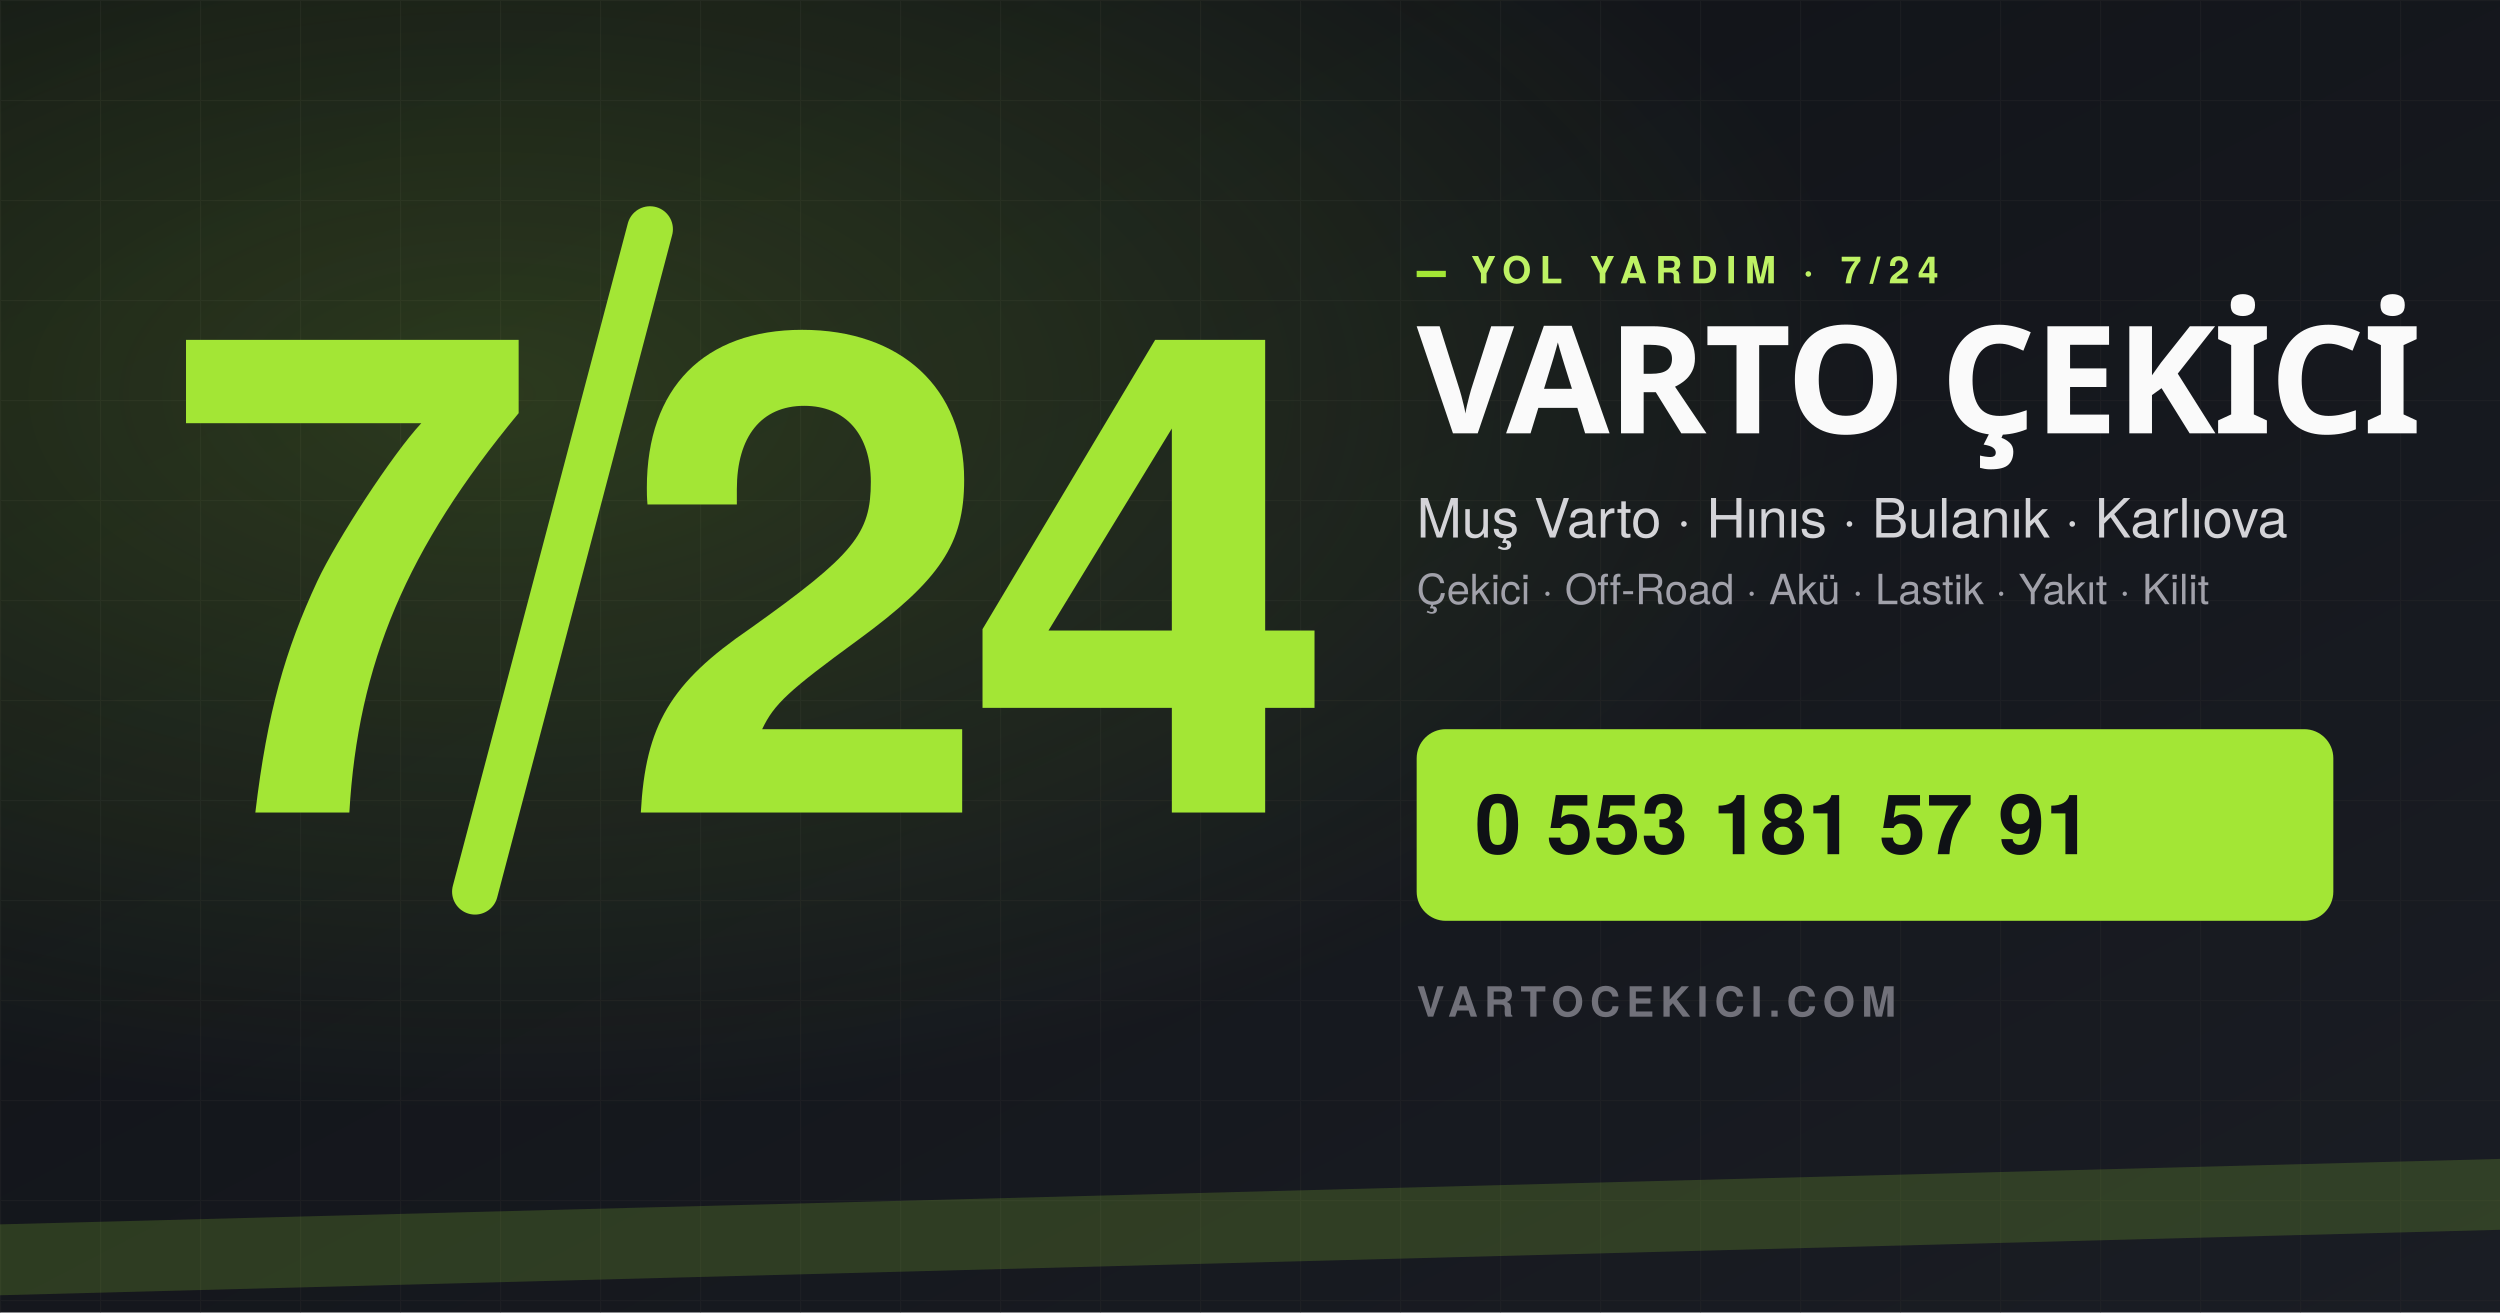
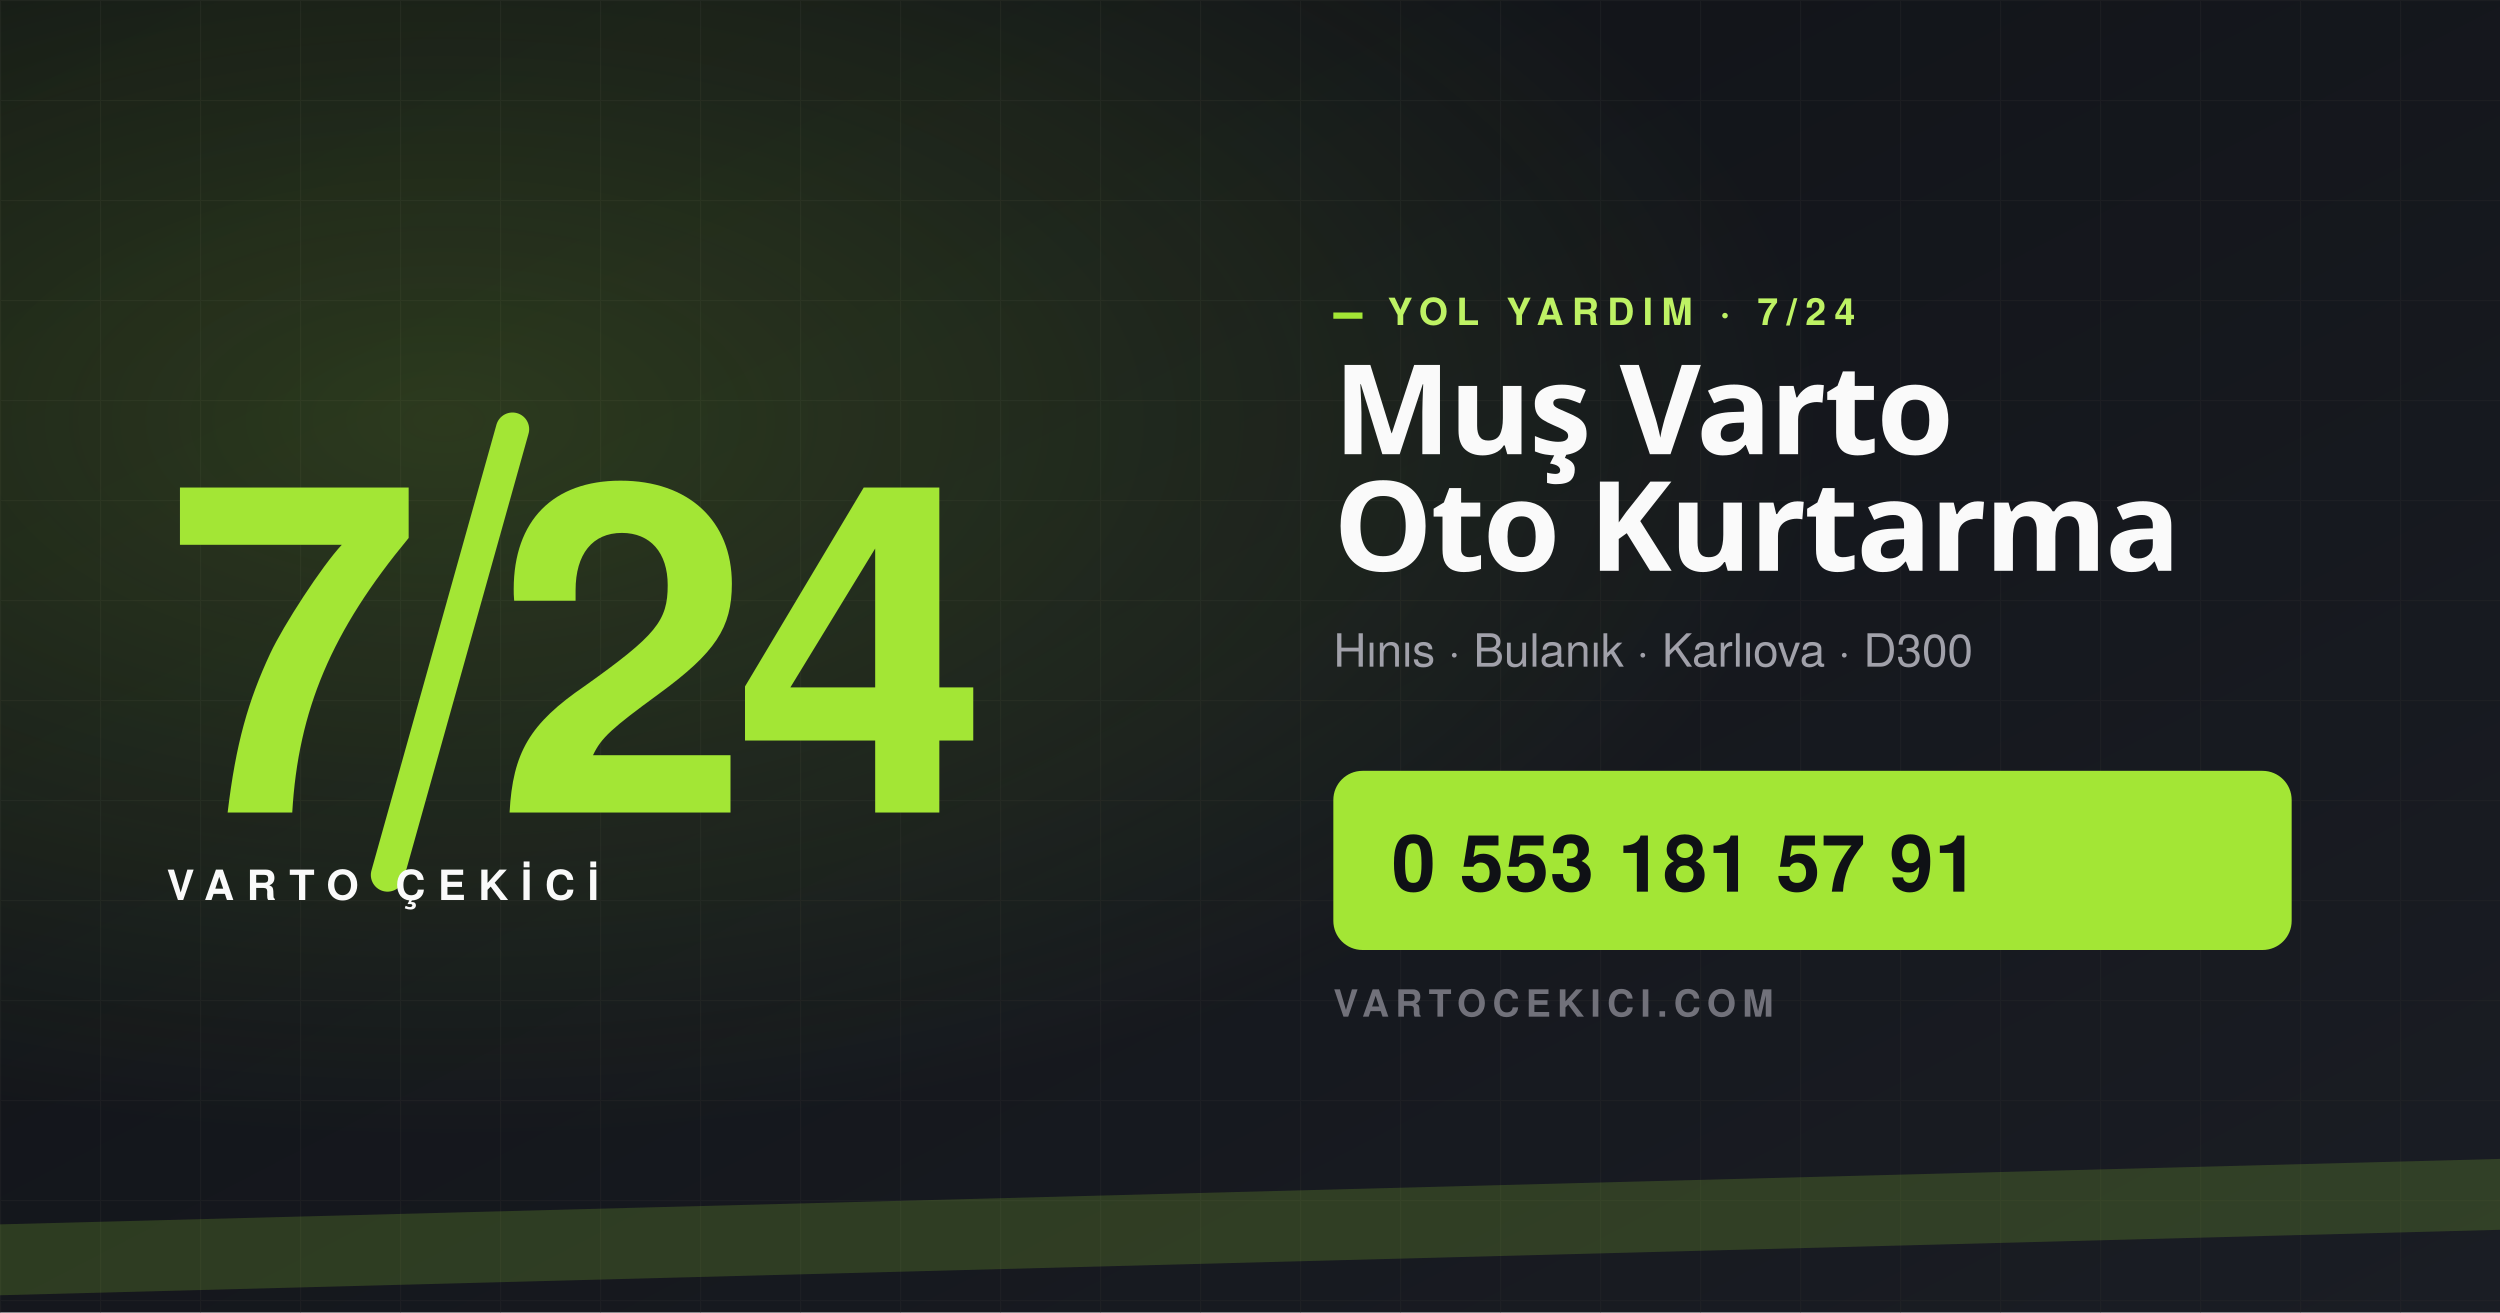
<svg xmlns="http://www.w3.org/2000/svg" viewBox="0 0 1200 630" width="1200" height="630">
  <defs>
    <linearGradient id="bg" x1="0" y1="0" x2="1" y2="1">
      <stop offset="0%" stop-color="#0F1115" />
      <stop offset="100%" stop-color="#1A1D24" />
    </linearGradient>
-     <radialGradient id="glow" cx="20%" cy="30%" r="55%">
+     <radialGradient id="glow" cx="18%" cy="32%" r="55%">
      <stop offset="0%" stop-color="#A3E635" stop-opacity="0.18" />
      <stop offset="100%" stop-color="#A3E635" stop-opacity="0" />
    </radialGradient>
    <pattern id="grid" width="48" height="48" patternUnits="userSpaceOnUse">
      <path d="M48 0 L0 0 0 48" fill="none" stroke="#27272A" stroke-width="1" opacity="0.4" />
    </pattern>
  </defs>
  <rect width="1200" height="630" fill="url(#bg)" />
  <rect width="1200" height="630" fill="url(#grid)" />
  <rect width="1200" height="630" fill="url(#glow)" />
  <g opacity="0.18">
    <rect x="-200" y="572" width="1800" height="34" fill="#A3E635" transform="rotate(-1.5 600 588)" />
  </g>
-   <g transform="translate(80 110)">
-     <text x="0" y="280" font-family="'Arial Black', 'Helvetica Neue', sans-serif" font-size="320" font-weight="900" fill="#A3E635" letter-spacing="-12">7</text>
-     <line x1="148" y1="318" x2="232" y2="0" stroke="#A3E635" stroke-width="22" stroke-linecap="round" />
-     <text x="218" y="280" font-family="'Arial Black', 'Helvetica Neue', sans-serif" font-size="320" font-weight="900" fill="#A3E635" letter-spacing="-12">24</text>
+   <g transform="translate(80 200)">
+     <text x="0" y="190" font-family="'Arial Black', 'Helvetica Neue', sans-serif" font-size="220" font-weight="900" fill="#A3E635" letter-spacing="-8">7</text>
+     <line x1="106" y1="220" x2="166" y2="6" stroke="#A3E635" stroke-width="16" stroke-linecap="round" />
+     <text x="158" y="190" font-family="'Arial Black', 'Helvetica Neue', sans-serif" font-size="220" font-weight="900" fill="#A3E635" letter-spacing="-8">24</text>
+     <text x="0" y="232" font-family="'Helvetica Neue', system-ui, sans-serif" font-size="20" font-weight="800" fill="#FAFAFA" letter-spacing="6">VARTO ÇEKİCİ</text>
  </g>
-   <g transform="translate(680 130)" font-family="'Helvetica Neue', system-ui, sans-serif">
-     <g transform="translate(0 0)">
+   <g transform="translate(640 150)" font-family="'Helvetica Neue', system-ui, sans-serif">
+     <g>
      <rect x="0" y="0" width="14" height="3" fill="#A3E635" />
      <text x="26" y="6" font-size="18" font-weight="700" fill="#BEF264" letter-spacing="4">YOL YARDIM · 7/24</text>
    </g>
-     <text x="0" y="78" font-family="'Inter Tight', system-ui, sans-serif" font-size="72" font-weight="900" fill="#FAFAFA" letter-spacing="-1">VARTO ÇEKİCİ</text>
-     <text x="0" y="128" font-size="26" font-weight="500" fill="#D4D4D8">Muş Varto · Hınıs · Bulanık · Karlıova</text>
-     <text x="0" y="160" font-size="20" font-weight="500" fill="#A1A1AA">Çekici · Off-Road · Akü · Lastik · Yakıt · Kilit</text>
+     <text x="0" y="68" font-family="'Inter Tight', system-ui, sans-serif" font-size="60" font-weight="900" fill="#FAFAFA" letter-spacing="-1">Muş Varto</text>
+     <text x="0" y="124" font-family="'Inter Tight', system-ui, sans-serif" font-size="60" font-weight="900" fill="#FAFAFA" letter-spacing="-1">Oto Kurtarma</text>
+     <text x="0" y="170" font-size="22" font-weight="500" fill="#A1A1AA">Hınıs · Bulanık · Karlıova · D300</text>
    <g transform="translate(0 220)">
-       <rect x="0" y="0" width="440" height="92" rx="14" fill="#A3E635" />
-       <text x="28" y="60" font-family="'Arial Black', 'Helvetica Neue', sans-serif" font-size="40" font-weight="900" fill="#0F1115" letter-spacing="0.5">0 553 181 57 91</text>
+       <rect x="0" y="0" width="460" height="86" rx="14" fill="#A3E635" />
+       <text x="28" y="58" font-family="'Arial Black', 'Helvetica Neue', sans-serif" font-size="38" font-weight="900" fill="#0F1115" letter-spacing="0.5">0 553 181 57 91</text>
    </g>
-     <text x="0" y="358" font-family="'Helvetica Neue', system-ui, sans-serif" font-size="20" font-weight="700" fill="#71717A" letter-spacing="3">VARTOCEKICI.COM</text>
+     <text x="0" y="338" font-size="18" font-weight="700" fill="#71717A" letter-spacing="3">VARTOCEKICI.COM</text>
  </g>
</svg>
